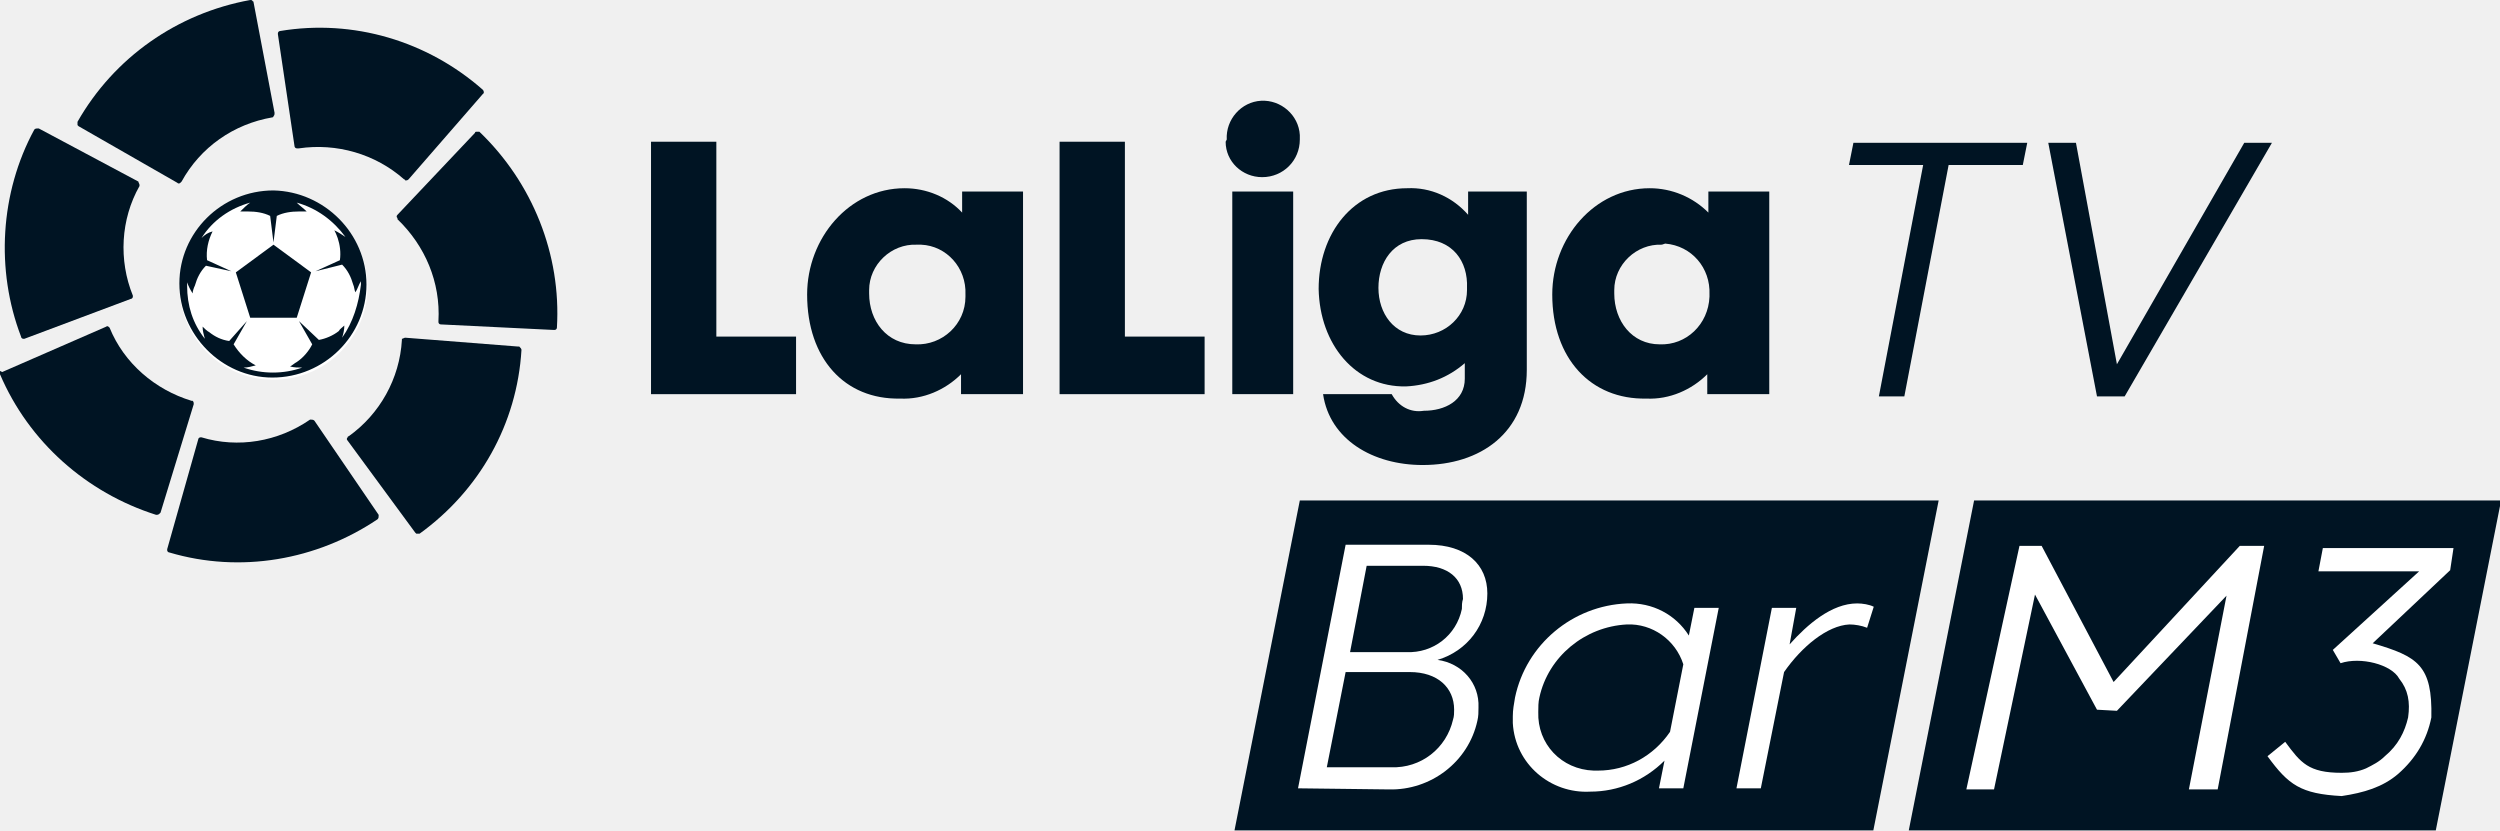
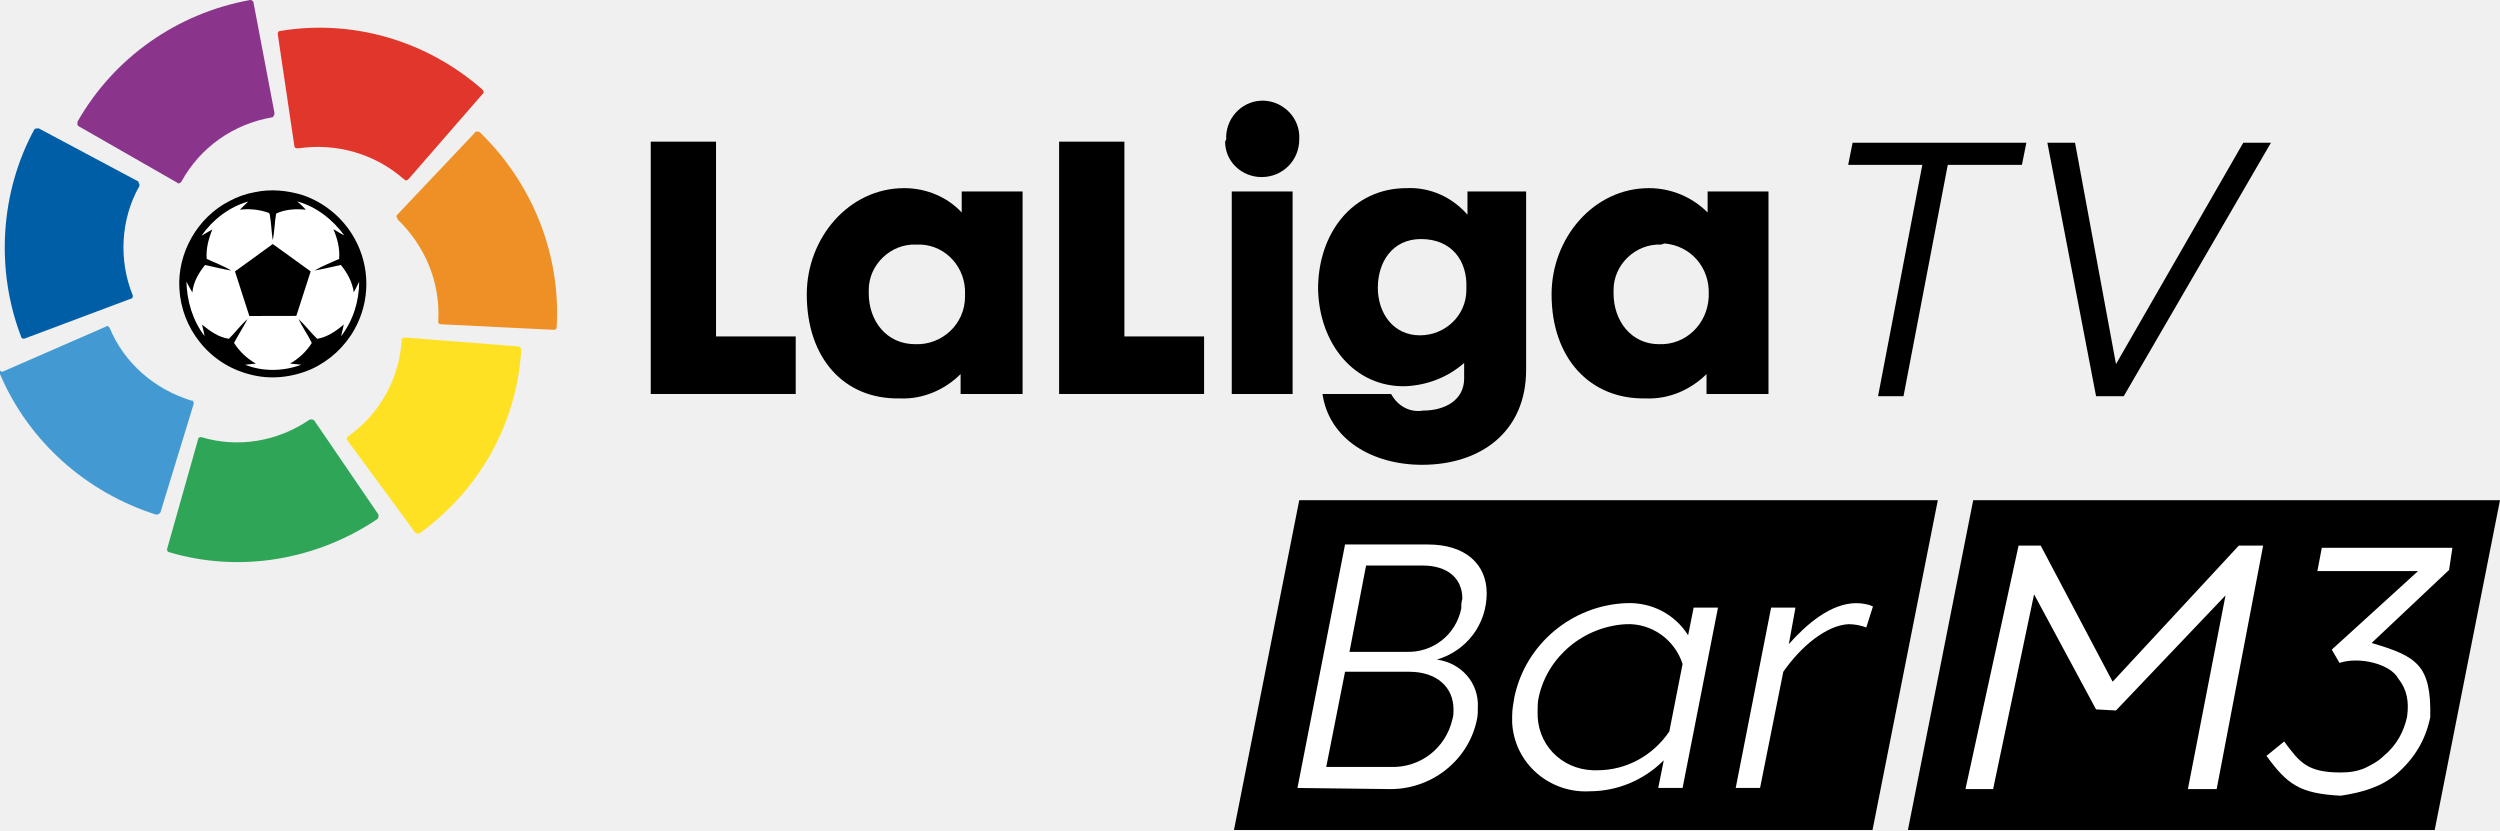
- <svg xmlns="http://www.w3.org/2000/svg" enable-background="new 0 0 225.8 75" version="1.1" viewBox="0 0 225.8 75" xml:space="preserve">
-   <g transform="translate(0 .00063524)" fill="#001423">
-     <path d="m173.7 14.9h-6.7l0.4-2h15.7l-0.4 2h-6.7l-4 20.9h-2.3l4-20.9z" />
-     <path d="m191.2 32.9 11.5-20h2.5l-13.3 22.9h-2.5l-4.4-22.9h2.5l3.7 20z" />
-     <polygon points="64.7 12.8 64.7 30.4 71.9 30.4 71.9 35.6 58.8 35.6 58.8 12.8" />
+ <svg xmlns="http://www.w3.org/2000/svg" width="800.36" height="265.72" enable-background="new 0 0 225.8 75" version="1.1" viewBox="0 0 800.36 265.72" xml:space="preserve">
+   <g transform="matrix(3.543 0 0 3.543 0 8.3008e-6)">
+     <path d="m173.7 14.9h-6.7l0.4-2h15.7l-0.4 2h-6.7l-4 20.9h-2.3z" />
+     <path d="m191.2 32.9 11.5-20h2.5l-13.3 22.9h-2.5l-4.4-22.9h2.5z" />
+     <polygon points="71.9 35.6 58.8 35.6 58.8 12.8 64.7 12.8 64.7 30.4 71.9 30.4" />
    <path d="m82.8 22.1c-2.3-0.1-4.3 1.8-4.3 4.1v0.3c0 2.5 1.6 4.6 4.2 4.6 2.4 0.1 4.5-1.8 4.5-4.3v-0.2c0.1-2.4-1.7-4.4-4-4.5h-0.4m-9.9 4.5c0-5.1 3.8-9.6 8.8-9.6 2 0 3.9 0.8 5.2 2.2v-1.9h5.5v18.3h-5.6v-1.8c-1.4 1.4-3.4 2.3-5.5 2.2-5 0.1-8.4-3.6-8.4-9.4" />
-     <polygon points="101.6 12.8 101.6 30.4 108.8 30.4 108.8 35.6 95.7 35.6 95.7 12.8" />
-     <path d="m116.8 35.6h-5.5v-18.3h5.5v18.3zm-6-23c-0.1-1.8 1.3-3.4 3.1-3.5s3.4 1.3 3.5 3.1v0.4c0 1.9-1.5 3.4-3.4 3.4-1.8 0-3.3-1.4-3.3-3.2l0.1-0.2" />
+     <polygon points="108.8 35.6 95.7 35.6 95.7 12.8 101.6 12.8 101.6 30.4 108.8 30.4" />
+     <path d="m116.8 35.6h-5.5v-18.3h5.5zm-6-23c-0.1-1.8 1.3-3.4 3.1-3.5s3.4 1.3 3.5 3.1v0.4c0 1.9-1.5 3.4-3.4 3.4-1.8 0-3.3-1.4-3.3-3.2l0.1-0.2" />
    <path d="m128.4 21.6c-2.6 0-3.9 2.1-3.9 4.4s1.4 4.3 3.8 4.3c2.3 0 4.2-1.8 4.2-4.1v-0.2c0.1-2.4-1.3-4.4-4.1-4.4m-9.3 4.5c0-5 3.1-9.1 8-9.1 2.1-0.1 4.1 0.8 5.5 2.4v-2.1h5.3v16.1c0 5.7-4.2 8.6-9.4 8.6-4.5 0-8.4-2.3-9-6.4h6.2c0.6 1.1 1.7 1.7 2.9 1.5 1.9 0 3.7-0.9 3.7-2.9v-1.4c-1.5 1.3-3.3 2-5.3 2.1-4.6 0.1-7.8-3.8-7.9-8.8" />
    <path d="m150.1 22.1c-2.3-0.1-4.3 1.8-4.3 4.1v0.3c0 2.5 1.6 4.6 4.1 4.6 2.4 0.1 4.4-1.8 4.5-4.3v-0.2c0.1-2.4-1.6-4.4-4-4.6l-0.3 0.1m-9.9 4.5c0-5.1 3.8-9.6 8.8-9.6 2 0 3.9 0.8 5.3 2.2v-1.9h5.5v18.3h-5.6v-1.8c-1.4 1.4-3.4 2.3-5.5 2.2-5 0.1-8.5-3.6-8.5-9.4" />
  </g>
-   <g transform="translate(0 .00063524)" fill="#001423">
-     <path d="m7 11v0.3l0.1 0.1 8.9 5.1c0.1 0.1 0.2 0.1 0.3 0l0.1-0.1c1.7-3.1 4.7-5.2 8.2-5.8 0 0 0.1 0 0.1-0.1 0.1-0.1 0.1-0.2 0.1-0.3l-1.9-10s0-0.1-0.1-0.1c0-0.1-0.1-0.1-0.2-0.1-6.6 1.2-12.3 5.2-15.6 11" />
-     <path d="m1.9 30.4c0 0.1 0.1 0.2 0.2 0.2h0.1l9.6-3.6c0.1 0 0.2-0.1 0.2-0.2v-0.1c-1.3-3.2-1.1-6.9 0.6-9.9v-0.1c0-0.1-0.1-0.2-0.1-0.3l-9-4.8h-0.1c-0.1 0-0.2 0-0.3 0.1-3.1 5.7-3.5 12.7-1.2 18.7" />
-     <path d="m14.1 46.5c0.1 0 0.2 0 0.3-0.1l0.1-0.1 3-9.8c0-0.1 0-0.2-0.1-0.3h-0.1c-3.3-1-6.1-3.4-7.4-6.6-0.1-0.1-0.2-0.2-0.3-0.1l-9.4 4.1-0.2-0.1v0.3c2.6 6.1 7.8 10.7 14.1 12.7" />
-     <path d="m34.1 46.9c0.1-0.1 0.1-0.2 0.1-0.3v-0.1l-5.8-8.5c-0.1-0.1-0.2-0.1-0.3-0.1h-0.1c-2.9 2-6.5 2.6-9.8 1.6h-0.1c-0.1 0-0.2 0.1-0.2 0.2l-2.8 9.9v0.1c0 0.1 0.1 0.2 0.2 0.2 6.4 1.9 13.3 0.7 18.8-3" />
-     <path d="m47.1 31.6c0-0.1-0.1-0.2-0.2-0.3h-0.1l-10.2-0.8c-0.1 0-0.2 0.1-0.3 0.1v0.1c-0.2 3.5-2 6.7-4.8 8.7 0 0-0.1 0-0.1 0.1-0.1 0.1-0.1 0.2 0 0.3l6.1 8.3 0.1 0.1h0.3c5.4-3.9 8.8-9.9 9.2-16.6" />
-     <path d="m43.3 11.9h-0.3s-0.1 0-0.1 0.1l-7 7.4c-0.1 0.1-0.1 0.2 0 0.3v0.1c2.5 2.4 3.9 5.7 3.7 9.2v0.1c0 0.1 0.1 0.2 0.2 0.2l10.2 0.5h0.1c0.1 0 0.2-0.1 0.2-0.2 0.4-6.6-2.2-13.1-7-17.7" />
-     <path d="m25.3 2.8c-0.1 0-0.2 0.1-0.2 0.2v0.1l1.5 10.1c0 0.1 0.1 0.2 0.2 0.2h0.2c3.4-0.5 6.9 0.5 9.5 2.8 0 0 0.1 0 0.1 0.1 0.1 0 0.2 0 0.3-0.1l6.7-7.7 0.1-0.1c0-0.1 0-0.2-0.1-0.3-5-4.4-11.7-6.4-18.3-5.3" />
+   <g transform="matrix(.50389 0 0 .50389 -100.25 -.00013178)">
+     <g transform="matrix(7.0313 0 0 7.0313 198.95 .00028)">
+       <path d="m7 11v0.3l0.1 0.1 8.9 5.1c0.1 0.1 0.2 0.1 0.3 0l0.1-0.1c1.7-3.1 4.7-5.2 8.2-5.8 0 0 0.1 0 0.1-0.1 0.1-0.1 0.1-0.2 0.1-0.3l-1.9-10s0-0.1-0.1-0.1c0-0.1-0.1-0.1-0.2-0.1-6.6 1.2-12.3 5.2-15.6 11" fill="#8a358b" />
+       <path d="m1.9 30.4c0 0.1 0.1 0.2 0.2 0.2h0.1l9.6-3.6c0.1 0 0.2-0.1 0.2-0.2v-0.1c-1.3-3.2-1.1-6.9 0.6-9.9v-0.1c0-0.1-0.1-0.2-0.1-0.3l-9-4.8h-0.1c-0.1 0-0.2 0-0.3 0.1-3.1 5.7-3.5 12.7-1.2 18.7" fill="#005ea7" />
+       <path d="m14.1 46.5c0.1 0 0.2 0 0.3-0.1l0.1-0.1 3-9.8c0-0.1 0-0.2-0.1-0.3h-0.1c-3.3-1-6.1-3.4-7.4-6.6-0.1-0.1-0.2-0.2-0.3-0.1l-9.4 4.1-0.2-0.1v0.3c2.6 6.1 7.8 10.7 14.1 12.7" fill="#439ad2" />
+       <path d="m34.1 46.9c0.1-0.1 0.1-0.2 0.1-0.3v-0.1l-5.8-8.5c-0.1-0.1-0.2-0.1-0.3-0.1h-0.1c-2.9 2-6.5 2.6-9.8 1.6h-0.1c-0.1 0-0.2 0.1-0.2 0.2l-2.8 9.9v0.1c0 0.1 0.1 0.2 0.2 0.2 6.4 1.9 13.3 0.7 18.8-3" fill="#2ea557" />
+       <path d="m47.1 31.6c0-0.1-0.1-0.2-0.2-0.3h-0.1l-10.2-0.8c-0.1 0-0.2 0.1-0.3 0.1v0.1c-0.2 3.5-2 6.7-4.8 8.7 0 0-0.1 0-0.1 0.1-0.1 0.1-0.1 0.2 0 0.3l6.1 8.3 0.1 0.1h0.3c5.4-3.9 8.8-9.9 9.2-16.6" fill="#fde122" />
+       <path d="m43.3 11.9h-0.3s-0.1 0-0.1 0.1l-7 7.4c-0.1 0.1-0.1 0.2 0 0.3v0.1c2.5 2.4 3.9 5.7 3.7 9.2v0.1c0 0.1 0.1 0.2 0.2 0.2l10.2 0.5h0.1c0.1 0 0.2-0.1 0.2-0.2 0.4-6.6-2.2-13.1-7-17.7" fill="#ef9026" />
+       <path d="m25.3 2.8c-0.1 0-0.2 0.1-0.2 0.2v0.1l1.5 10.1c0 0.1 0.1 0.2 0.2 0.2h0.2c3.4-0.5 6.9 0.5 9.5 2.8 0 0 0.1 0 0.1 0.1 0.1 0 0.2 0 0.3-0.1l6.7-7.7 0.1-0.1c0-0.1 0-0.2-0.1-0.3-5-4.4-11.7-6.4-18.3-5.3" fill="#e1362b" />
+     </g>
+     <g transform="matrix(.9111 0 0 .9111 .87474 .31849)">
+       <path class="cls-1" d="m357.91 163.95c7.83-11.18 19.37-20 32.57-23.74-2 1.91-4 3.69-5.86 5.72a44.54 44.54 0 0 1 17.79 1.44c1 0.53 2.75 0.43 3 1.75 1.09 6 1.2 12.07 2.1 18.06 1.31-6.11 1.24-12.42 2.4-18.56 6.39-3 13.74-3.42 20.68-2.68a66.08 66.08 0 0 0-6-5.8c13.35 3.67 24.76 12.66 32.86 23.73-2.64-1.26-5.1-2.87-7.63-4.33 2.79 6.53 4.58 13.58 4 20.72-5.73 2.62-11.66 4.87-17.09 8.06 6.14-1 12.2-2.55 18.29-3.86 4.51 5.45 8 11.91 9 19 1.42-2.37 2.53-4.9 3.79-7.35 0 13.61-4.25 27.31-12.66 38.09 0.63-2.74 1.37-5.45 1.91-8.21-5.36 4.6-11.45 8.78-18.55 10-4.57-4.38-8.34-9.53-13-13.82 2.71 5.76 6.48 10.95 9.26 16.69a42.48 42.48 0 0 1-15.18 14.36c2.62 0.34 5.25 0.54 7.9 0.82-12.49 4.62-26.86 5-39.27 0 2.51-0.28 5-0.47 7.55-0.77a43.27 43.27 0 0 1-15.26-14.44c3-5.61 6.44-11 9.44-16.6-4.77 4.12-8.49 9.31-13 13.73-7.22-1-13.19-5.44-18.72-9.83 0.58 2.67 1.32 5.31 1.81 8-8.39-10.84-12.36-24.5-12.74-38.09 1.39 2.54 2.7 5.12 4.17 7.61 0.63-7.21 4.4-13.6 8.81-19.15 6.09 1.32 12.15 2.8 18.29 3.89-5.4-3.32-11.4-5.45-17.11-8.14-0.57-7.09 1.29-14 3.93-20.53-2.52 1.38-5 2.91-7.47 4.29m23.34 25c3.25 10.38 6.81 20.67 10 31.06 10.91-0.05 21.83 0.06 32.75-0.06 3.2-10.37 6.79-20.62 10-31-8.86-6.3-17.56-12.84-26.45-19.11-8.77 6.38-17.51 12.81-26.34 19.1z" fill="#fff" />
+       <path d="m395 133.69c11.08-2.42 22.67-1.3 33.45 2a65.79 65.79 0 0 1 36.23 30.31 65 65 0 0 1 0 63.19 65.76 65.76 0 0 1-30.16 27.87c-13.45 5.87-28.88 7.56-43.1 3.61a64.45 64.45 0 0 1-34.48-22.2 65.15 65.15 0 0 1-14.43-37.42c-1.58-24.89 12.61-49.88 34.85-61.16a57 57 0 0 1 17.64-6.2m-37 30.26c2.52-1.38 5-2.91 7.47-4.29-2.64 6.5-4.5 13.44-3.93 20.53 5.71 2.69 11.71 4.82 17.11 8.14-6.14-1.09-12.2-2.57-18.29-3.89-4.41 5.55-8.18 11.94-8.81 19.15-1.47-2.49-2.78-5.07-4.17-7.61 0.38 13.59 4.35 27.25 12.74 38.09-0.49-2.69-1.23-5.33-1.81-8 5.53 4.39 11.5 8.86 18.72 9.83 4.49-4.42 8.21-9.61 13-13.73-3 5.61-6.42 11-9.44 16.6a43.27 43.27 0 0 0 15.26 14.44c-2.52 0.3-5 0.49-7.55 0.77 12.41 5 26.78 4.65 39.27 0-2.65-0.28-5.28-0.48-7.9-0.82a42.48 42.48 0 0 0 15.18-14.36c-2.78-5.74-6.55-10.93-9.26-16.69 4.65 4.29 8.42 9.44 13 13.82 7.1-1.21 13.19-5.39 18.55-10-0.54 2.76-1.28 5.47-1.91 8.21 8.41-10.78 12.63-24.48 12.66-38.09-1.26 2.45-2.37 5-3.79 7.35-1-7.07-4.5-13.53-9-19-6.09 1.31-12.15 2.84-18.29 3.86 5.43-3.19 11.36-5.44 17.09-8.06 0.61-7.14-1.18-14.19-4-20.72 2.53 1.46 5 3.07 7.63 4.33-8.1-11.07-19.51-20.06-32.86-23.73a66.08 66.08 0 0 1 6 5.8c-6.94-0.74-14.29-0.31-20.68 2.68-1.16 6.14-1.09 12.45-2.4 18.56-0.9-6-1-12.09-2.1-18.06-0.26-1.32-2-1.22-3-1.75a44.54 44.54 0 0 0-17.79-1.44c1.83-2 3.91-3.81 5.86-5.72-13.2 3.73-24.74 12.56-32.57 23.74z" />
+       <path d="m381.25 188.92c8.83-6.29 17.57-12.72 26.34-19.1 8.89 6.27 17.59 12.81 26.45 19.11-3.2 10.37-6.79 20.62-10 31-10.92 0.12-21.84 0-32.75 0.06-3.24-10.39-6.8-20.68-10-31.06z" />
+     </g>
  </g>
-   <path d="m24.7 17.3c-4.7 0-8.5 3.8-8.5 8.5s3.8 8.5 8.5 8.5 8.5-3.8 8.5-8.4c-0.1-4.8-3.9-8.6-8.5-8.6" fill="#fff" />
-   <g transform="translate(0 .00063524)" fill="#001423">
-     <path d="m30.9 30.5c0.1-0.3 0.2-0.7 0.2-1.1-0.2 0.2-0.4 0.3-0.5 0.5-0.5 0.4-1.2 0.7-1.8 0.8l-1.8-1.7 1.2 2.1c-0.3 0.6-0.8 1.2-1.4 1.6-0.2 0.1-0.4 0.3-0.6 0.4 0.4 0.1 0.7 0.1 1.1 0.1-1.7 0.6-3.6 0.6-5.3 0 0.4 0 0.7-0.1 1.1-0.2-0.8-0.4-1.5-1.1-2-1.9l1.2-2.1-1.6 1.8c-0.7-0.1-1.3-0.4-1.8-0.8-0.2-0.1-0.4-0.3-0.6-0.5 0 0.4 0.1 0.7 0.2 1.1-1.1-1.4-1.6-3-1.6-4.8v-0.3c0.1 0.3 0.3 0.7 0.5 1 0-0.2 0.1-0.5 0.2-0.7 0.2-0.7 0.5-1.3 1-1.8l2.3 0.5-2.2-1c-0.1-0.9 0.1-1.8 0.5-2.6-0.4 0.1-0.7 0.3-1 0.6 1-1.6 2.6-2.7 4.4-3.2-0.3 0.2-0.6 0.5-0.9 0.8h0.7c0.7 0 1.4 0.1 2 0.4l0.3 2.4 0.3-2.4c0.6-0.3 1.3-0.4 2-0.4h0.7c-0.3-0.3-0.6-0.5-0.9-0.8 1.8 0.5 3.3 1.6 4.4 3.1-0.3-0.2-0.6-0.4-1-0.6 0.1 0.2 0.2 0.4 0.3 0.7 0.2 0.6 0.3 1.3 0.2 2l-2.2 1 2.4-0.6c0.5 0.5 0.8 1.1 1 1.8 0.1 0.2 0.1 0.5 0.2 0.7 0.2-0.3 0.3-0.7 0.5-1v0.3c-0.2 1.7-0.7 3.4-1.7 4.8m-6.2-13.3c-4.7 0-8.5 3.8-8.5 8.4s3.8 8.5 8.4 8.5c4.7 0 8.5-3.8 8.5-8.4s-3.8-8.4-8.4-8.5" />
-     <polygon points="26.8 28.7 28.1 24.6 24.7 22.1 21.3 24.6 22.6 28.7" />
-   </g>
-   <path d="M178.3,45.2h47.6L220,75h-47.6L178.3,45.2z" fill="#001423" />
-   <path d="m184.4 49.3 6.5 12.3 11.4-12.3h2.2l-4.2 22h-2.6l3.4-17.5-9.9 10.4-1.8-0.1-5.6-10.4-3.7 17.6h-2.5l4.8-22h2zm25.4 0.2h11.8l-0.3 2-7 6.6c4.1 1.2 5.4 2 5.3 6.7-0.4 2-1.4 3.7-3 5.1-1.4 1.2-3.1 1.7-5.1 2-3.7-0.2-4.8-1-6.7-3.6l1.6-1.3c1.4 1.9 2.1 2.8 5.1 2.8 0.8 0 1.5-0.1 2.2-0.4 0.6-0.3 1.2-0.6 1.7-1.1 1.2-1 1.8-2.2 2.1-3.5 0.2-1.4 0-2.5-0.8-3.5-0.7-1.3-3.5-2-5.3-1.4l-0.7-1.2 7.8-7.1h-9.1l0.4-2.1z" fill="#fff" />
-   <path d="m117.4 45.2h57.7l-5.9 29.8h-57.7l5.9-29.8z" fill="#001423" />
-   <g transform="translate(-50.763 .00063801)" fill="#fff">
-     <path d="m168 71.2 4.3-22h7.5c3.4 0 5.3 1.8 5.3 4.4 0 2.8-1.8 5.2-4.5 6 2.2 0.3 3.8 2.1 3.7 4.3 0 0.4 0 0.8-0.1 1.2-0.8 3.7-4.2 6.3-8 6.2l-8.2-0.1zm14.1-7.1c0-2-1.5-3.4-4-3.4h-5.8l-1.7 8.6h5.8c2.7 0.1 5-1.7 5.6-4.3 0.1-0.3 0.1-0.6 0.1-0.9zm0.8-10c0-1.9-1.4-3-3.6-3h-5.1l-1.5 7.8h5.1c2.4 0.1 4.5-1.5 5-3.9 0-0.3 0-0.6 0.1-0.9z" />
+   <path d="m631.71 160.14h168.65l-20.904 105.58h-168.65z" stroke-width="3.543" />
+   <path d="m653.32 174.67 23.029 43.579 40.39-43.579h7.795l-14.88 77.945h-9.212l12.046-62.002-35.075 36.847-6.377-0.354-19.841-36.847-13.109 62.356h-8.857l17.006-77.945zm89.992 0.709h41.807l-1.063 7.086-24.801 23.384c14.526 4.252 19.132 7.086 18.778 23.738-1.417 7.086-4.96 13.109-10.629 18.069-4.96 4.252-10.983 6.023-18.069 7.086-13.109-0.709-17.006-3.543-23.738-12.755l5.669-4.606c4.96 6.732 7.44 9.92 18.069 9.92 2.834 0 5.314-0.354 7.795-1.417 2.126-1.063 4.252-2.126 6.023-3.897 4.252-3.543 6.377-7.795 7.44-12.4 0.709-4.96 0-8.857-2.834-12.4-2.48-4.606-12.4-7.086-18.778-4.96l-2.48-4.252 27.635-25.155h-32.241z" fill="#fff" stroke-width="3.543" />
+   <path d="m415.95 160.14h204.43l-20.904 105.58h-204.43z" stroke-width="3.543" />
+   <g transform="matrix(3.543 0 0 3.543 -179.85 1.8301e-5)" fill="#fff">
+     <path d="m168 71.2 4.3-22h7.5c3.4 0 5.3 1.8 5.3 4.4 0 2.8-1.8 5.2-4.5 6 2.2 0.3 3.8 2.1 3.7 4.3 0 0.4 0 0.8-0.1 1.2-0.8 3.7-4.2 6.3-8 6.2zm14.1-7.1c0-2-1.5-3.4-4-3.4h-5.8l-1.7 8.6h5.8c2.7 0.1 5-1.7 5.6-4.3 0.1-0.3 0.1-0.6 0.1-0.9zm0.8-10c0-1.9-1.4-3-3.6-3h-5.1l-1.5 7.8h5.1c2.4 0.1 4.5-1.5 5-3.9 0-0.3 0-0.6 0.1-0.9z" />
    <path d="m203.3 57.4 0.5-2.5h2.2l-3.2 16.3h-2.2l0.5-2.5c-1.8 1.8-4.2 2.8-6.7 2.8-3.6 0.2-6.8-2.5-7-6.2v-0.6c0-0.6 0.1-1.1 0.2-1.7 1-4.8 5.2-8.3 10.1-8.5 2.3-0.1 4.4 1 5.6 2.9zm-1.7 8.7 1.2-6.1c-0.7-2.2-2.8-3.7-5.1-3.6-3.8 0.2-7.1 2.9-7.9 6.6-0.1 0.4-0.1 0.9-0.1 1.3-0.1 2.9 2.1 5.2 5 5.3h0.4c2.6 0 5-1.3 6.5-3.5z" />
    <path d="m211.9 60.7-2.1 10.5h-2.2l3.2-16.3h2.2l-0.6 3.3c1.6-1.8 3.8-3.7 6.1-3.7 0.5 0 1.1 0.1 1.5 0.3l-0.6 1.9c-0.5-0.2-1.1-0.3-1.6-0.3-2 0.1-4.3 2-5.9 4.3z" />
  </g>
</svg>
